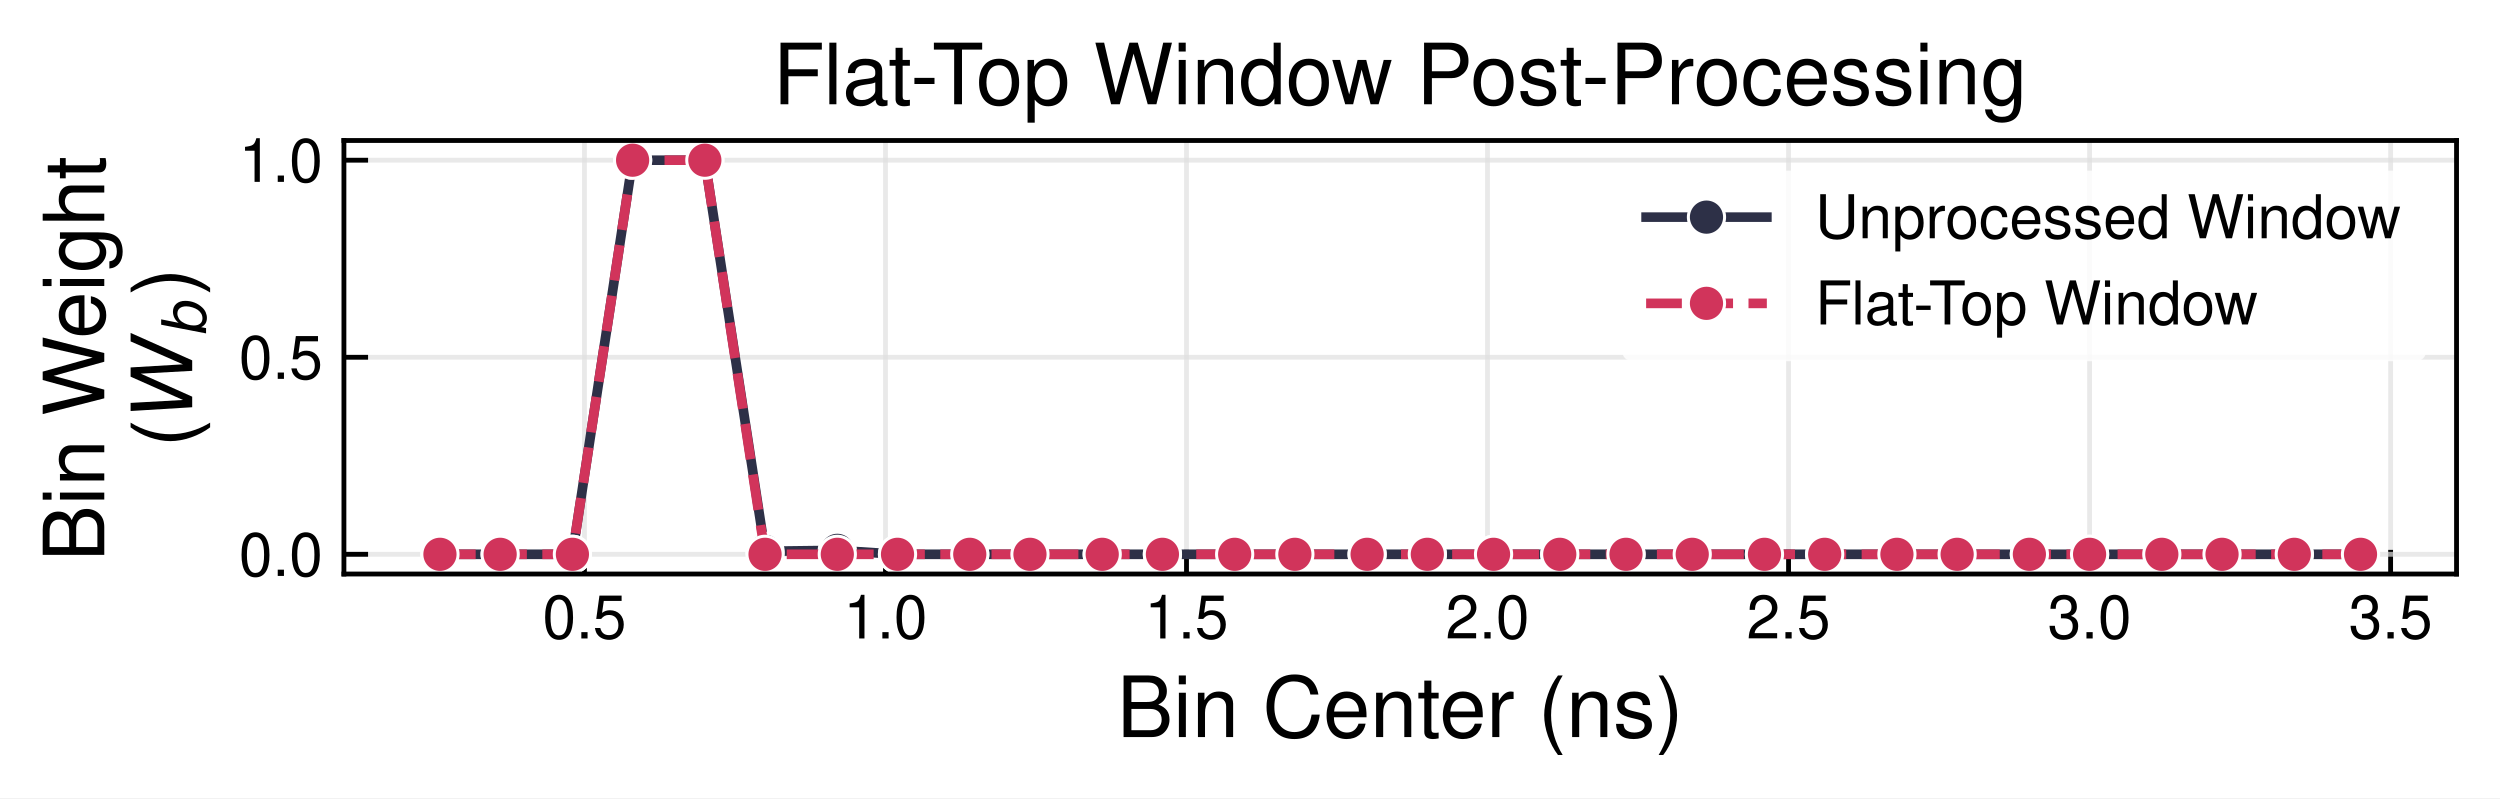
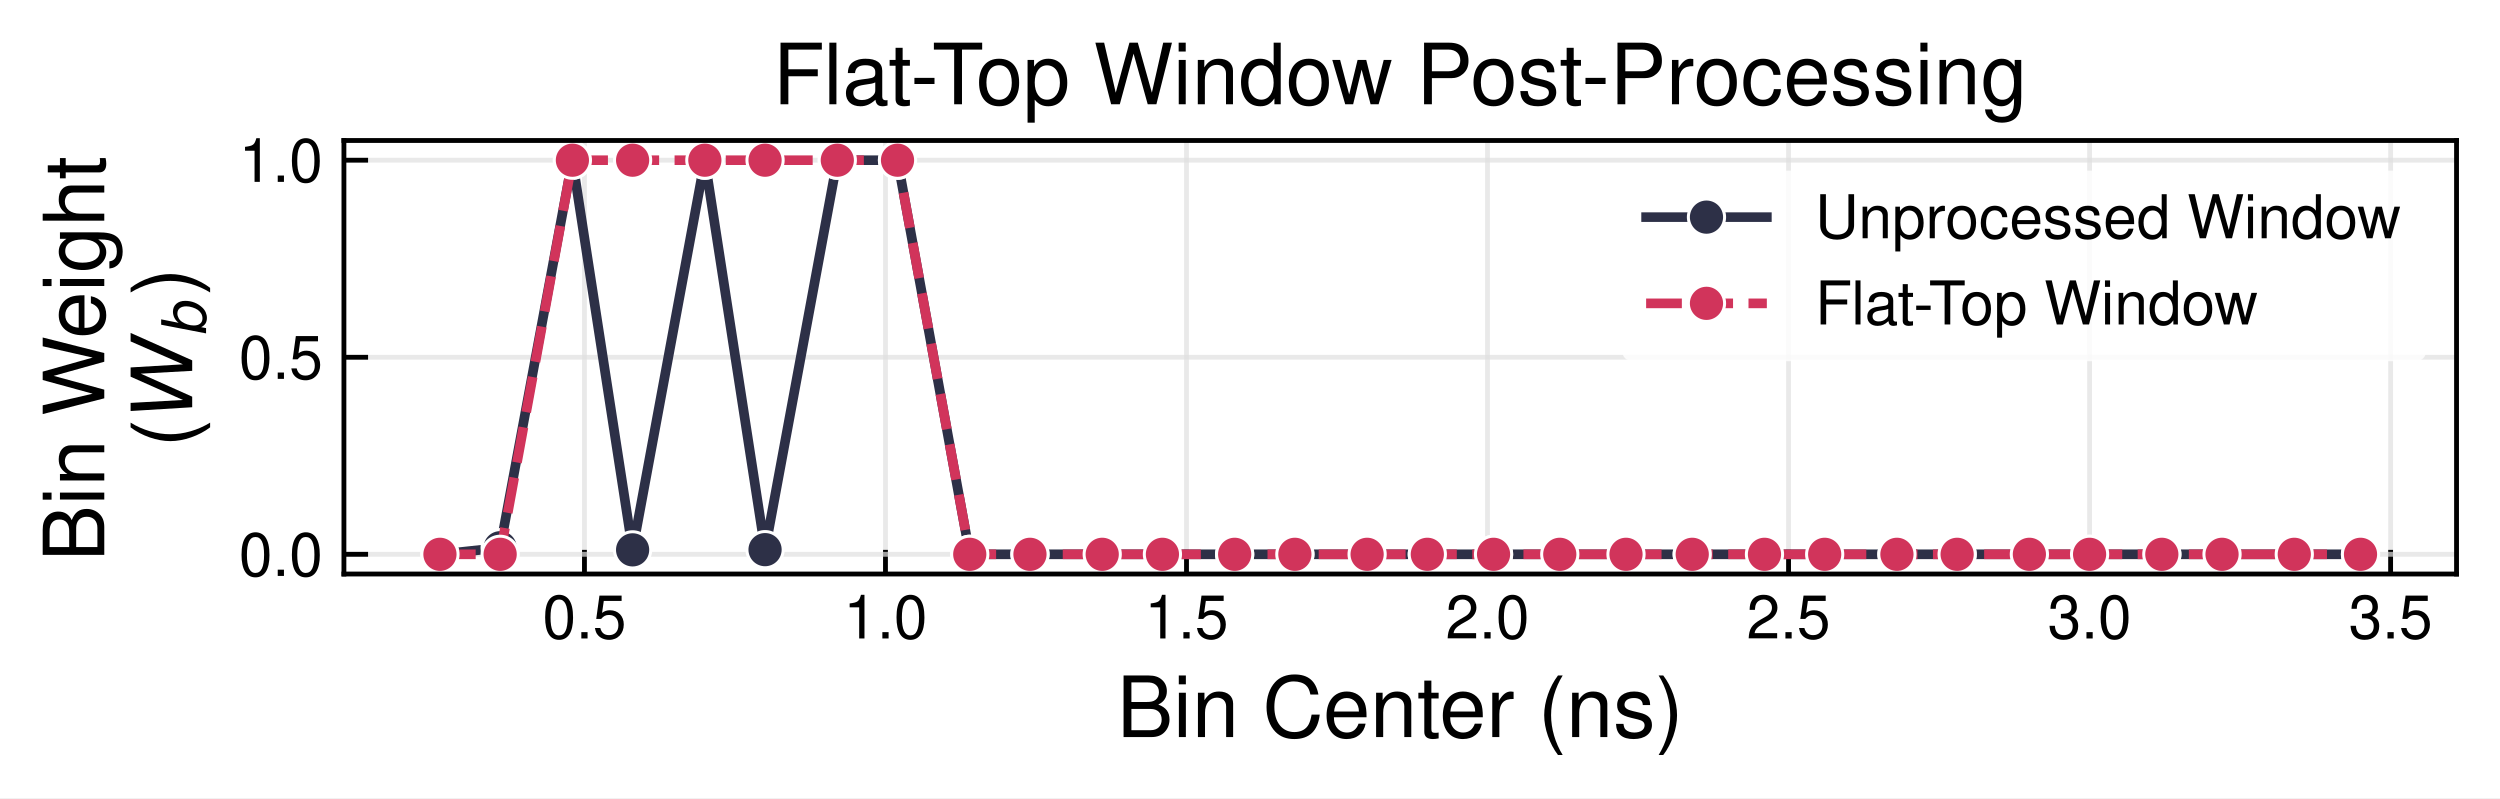
<svg xmlns="http://www.w3.org/2000/svg" xmlns:xlink="http://www.w3.org/1999/xlink" width="414.171pt" height="132.227pt" viewBox="0 0 414.171 132.227" version="1.1">
  <defs>
    <style type="text/css">*{stroke-linejoin: round; stroke-linecap: butt}</style>
  </defs>
  <g id="figure_1">
    <g id="patch_1">
      <path d="M 0 132.227  L 414.171 132.227  L 414.171 0  L 0 0  z " style="fill: #ffffff" />
    </g>
    <g id="axes_1">
      <g id="patch_2">
        <path d="M 56.977 95.096  L 406.971 95.096  L 406.971 23.276  L 56.977 23.276  z " style="fill: #ffffff" />
      </g>
      <g id="matplotlib.axis_1">
        <g id="xtick_1">
          <g id="line2d_1">
-             <path d="M 96.824 95.096  L 96.824 23.276  " clip-path="url(#p6362db6e51)" style="fill: none; stroke: #e0e0e0; stroke-opacity: 0.7; stroke-width: 0.8; stroke-linecap: square" />
+             <path d="M 96.824 95.096  L 96.824 23.276  " clip-path="url(#p16793648be)" style="fill: none; stroke: #e0e0e0; stroke-opacity: 0.7; stroke-width: 0.8; stroke-linecap: square" />
          </g>
          <g id="line2d_2">
            <defs>
-               <path id="m98949910a1" d="M 0 0  L 0 -4  " style="stroke: #000000; stroke-width: 0.8" />
+               <path id="m291f2eb51f" d="M 0 0  L 0 -4  " style="stroke: #000000; stroke-width: 0.8" />
            </defs>
            <g>
-               <use xlink:href="#m98949910a1" x="96.824" y="95.096" style="stroke: #000000; stroke-width: 0.8" />
+               <use xlink:href="#m291f2eb51f" x="96.824" y="95.096" style="stroke: #000000; stroke-width: 0.8" />
            </g>
          </g>
          <g id="text_1">
            <text style="font-size: 10px; font-family: 'Helvetica', 'Arial', sans-serif; text-anchor: middle" x="96.824" y="105.769" transform="rotate(-0 96.82392 105.7691)">0.5</text>
          </g>
        </g>
        <g id="xtick_2">
          <g id="line2d_3">
-             <path d="M 146.695 95.096  L 146.695 23.276  " clip-path="url(#p6362db6e51)" style="fill: none; stroke: #e0e0e0; stroke-opacity: 0.7; stroke-width: 0.8; stroke-linecap: square" />
+             <path d="M 146.695 95.096  L 146.695 23.276  " clip-path="url(#p16793648be)" style="fill: none; stroke: #e0e0e0; stroke-opacity: 0.7; stroke-width: 0.8; stroke-linecap: square" />
          </g>
          <g id="line2d_4">
            <g>
-               <use xlink:href="#m98949910a1" x="146.695" y="95.096" style="stroke: #000000; stroke-width: 0.8" />
+               <use xlink:href="#m291f2eb51f" x="146.695" y="95.096" style="stroke: #000000; stroke-width: 0.8" />
            </g>
          </g>
          <g id="text_2">
            <text style="font-size: 10px; font-family: 'Helvetica', 'Arial', sans-serif; text-anchor: middle" x="146.695" y="105.769" transform="rotate(-0 146.6948 105.7691)">1.0</text>
          </g>
        </g>
        <g id="xtick_3">
          <g id="line2d_5">
-             <path d="M 196.566 95.096  L 196.566 23.276  " clip-path="url(#p6362db6e51)" style="fill: none; stroke: #e0e0e0; stroke-opacity: 0.7; stroke-width: 0.8; stroke-linecap: square" />
+             <path d="M 196.566 95.096  L 196.566 23.276  " clip-path="url(#p16793648be)" style="fill: none; stroke: #e0e0e0; stroke-opacity: 0.7; stroke-width: 0.8; stroke-linecap: square" />
          </g>
          <g id="line2d_6">
            <g>
-               <use xlink:href="#m98949910a1" x="196.566" y="95.096" style="stroke: #000000; stroke-width: 0.8" />
+               <use xlink:href="#m291f2eb51f" x="196.566" y="95.096" style="stroke: #000000; stroke-width: 0.8" />
            </g>
          </g>
          <g id="text_3">
            <text style="font-size: 10px; font-family: 'Helvetica', 'Arial', sans-serif; text-anchor: middle" x="196.566" y="105.769" transform="rotate(-0 196.5656 105.7691)">1.5</text>
          </g>
        </g>
        <g id="xtick_4">
          <g id="line2d_7">
-             <path d="M 246.436 95.096  L 246.436 23.276  " clip-path="url(#p6362db6e51)" style="fill: none; stroke: #e0e0e0; stroke-opacity: 0.7; stroke-width: 0.8; stroke-linecap: square" />
+             <path d="M 246.436 95.096  L 246.436 23.276  " clip-path="url(#p16793648be)" style="fill: none; stroke: #e0e0e0; stroke-opacity: 0.7; stroke-width: 0.8; stroke-linecap: square" />
          </g>
          <g id="line2d_8">
            <g>
-               <use xlink:href="#m98949910a1" x="246.436" y="95.096" style="stroke: #000000; stroke-width: 0.8" />
+               <use xlink:href="#m291f2eb51f" x="246.436" y="95.096" style="stroke: #000000; stroke-width: 0.8" />
            </g>
          </g>
          <g id="text_4">
            <text style="font-size: 10px; font-family: 'Helvetica', 'Arial', sans-serif; text-anchor: middle" x="246.436" y="105.769" transform="rotate(-0 246.4364 105.7691)">2.0</text>
          </g>
        </g>
        <g id="xtick_5">
          <g id="line2d_9">
-             <path d="M 296.307 95.096  L 296.307 23.276  " clip-path="url(#p6362db6e51)" style="fill: none; stroke: #e0e0e0; stroke-opacity: 0.7; stroke-width: 0.8; stroke-linecap: square" />
+             <path d="M 296.307 95.096  L 296.307 23.276  " clip-path="url(#p16793648be)" style="fill: none; stroke: #e0e0e0; stroke-opacity: 0.7; stroke-width: 0.8; stroke-linecap: square" />
          </g>
          <g id="line2d_10">
            <g>
-               <use xlink:href="#m98949910a1" x="296.307" y="95.096" style="stroke: #000000; stroke-width: 0.8" />
+               <use xlink:href="#m291f2eb51f" x="296.307" y="95.096" style="stroke: #000000; stroke-width: 0.8" />
            </g>
          </g>
          <g id="text_5">
            <text style="font-size: 10px; font-family: 'Helvetica', 'Arial', sans-serif; text-anchor: middle" x="296.307" y="105.769" transform="rotate(-0 296.3072 105.7691)">2.5</text>
          </g>
        </g>
        <g id="xtick_6">
          <g id="line2d_11">
-             <path d="M 346.178 95.096  L 346.178 23.276  " clip-path="url(#p6362db6e51)" style="fill: none; stroke: #e0e0e0; stroke-opacity: 0.7; stroke-width: 0.8; stroke-linecap: square" />
+             <path d="M 346.178 95.096  L 346.178 23.276  " clip-path="url(#p16793648be)" style="fill: none; stroke: #e0e0e0; stroke-opacity: 0.7; stroke-width: 0.8; stroke-linecap: square" />
          </g>
          <g id="line2d_12">
            <g>
-               <use xlink:href="#m98949910a1" x="346.178" y="95.096" style="stroke: #000000; stroke-width: 0.8" />
+               <use xlink:href="#m291f2eb51f" x="346.178" y="95.096" style="stroke: #000000; stroke-width: 0.8" />
            </g>
          </g>
          <g id="text_6">
            <text style="font-size: 10px; font-family: 'Helvetica', 'Arial', sans-serif; text-anchor: middle" x="346.178" y="105.769" transform="rotate(-0 346.1781 105.7691)">3.0</text>
          </g>
        </g>
        <g id="xtick_7">
          <g id="line2d_13">
-             <path d="M 396.049 95.096  L 396.049 23.276  " clip-path="url(#p6362db6e51)" style="fill: none; stroke: #e0e0e0; stroke-opacity: 0.7; stroke-width: 0.8; stroke-linecap: square" />
+             <path d="M 396.049 95.096  L 396.049 23.276  " clip-path="url(#p16793648be)" style="fill: none; stroke: #e0e0e0; stroke-opacity: 0.7; stroke-width: 0.8; stroke-linecap: square" />
          </g>
          <g id="line2d_14">
            <g>
-               <use xlink:href="#m98949910a1" x="396.049" y="95.096" style="stroke: #000000; stroke-width: 0.8" />
+               <use xlink:href="#m291f2eb51f" x="396.049" y="95.096" style="stroke: #000000; stroke-width: 0.8" />
            </g>
          </g>
          <g id="text_7">
            <text style="font-size: 10px; font-family: 'Helvetica', 'Arial', sans-serif; text-anchor: middle" x="396.049" y="105.769" transform="rotate(-0 396.0489 105.7691)">3.5</text>
          </g>
        </g>
        <g id="text_8">
          <text style="font-size: 14px; font-family: 'Helvetica', 'Arial', sans-serif; text-anchor: middle" x="231.974" y="122.108" transform="rotate(-0 231.9739 122.1084)">Bin Center (ns)</text>
        </g>
      </g>
      <g id="matplotlib.axis_2">
        <g id="ytick_1">
          <g id="line2d_15">
-             <path d="M 56.977 91.831  L 406.971 91.831  " clip-path="url(#p6362db6e51)" style="fill: none; stroke: #e0e0e0; stroke-opacity: 0.7; stroke-width: 0.8; stroke-linecap: square" />
+             <path d="M 56.977 91.831  L 406.971 91.831  " clip-path="url(#p16793648be)" style="fill: none; stroke: #e0e0e0; stroke-opacity: 0.7; stroke-width: 0.8; stroke-linecap: square" />
          </g>
          <g id="line2d_16">
            <defs>
-               <path id="mbc5a38fbdd" d="M 0 0  L 4 0  " style="stroke: #000000; stroke-width: 0.8" />
+               <path id="m60d3b99fa6" d="M 0 0  L 4 0  " style="stroke: #000000; stroke-width: 0.8" />
            </defs>
            <g>
-               <use xlink:href="#mbc5a38fbdd" x="56.977" y="91.831" style="stroke: #000000; stroke-width: 0.8" />
+               <use xlink:href="#m60d3b99fa6" x="56.977" y="91.831" style="stroke: #000000; stroke-width: 0.8" />
            </g>
          </g>
          <g id="text_9">
            <text style="font-size: 10px; font-family: 'Helvetica', 'Arial', sans-serif; text-anchor: end" x="53.477" y="95.418" transform="rotate(-0 53.47713 95.4178)">0.0</text>
          </g>
        </g>
        <g id="ytick_2">
          <g id="line2d_17">
-             <path d="M 56.977 59.186  L 406.971 59.186  " clip-path="url(#p6362db6e51)" style="fill: none; stroke: #e0e0e0; stroke-opacity: 0.7; stroke-width: 0.8; stroke-linecap: square" />
+             <path d="M 56.977 59.186  L 406.971 59.186  " clip-path="url(#p16793648be)" style="fill: none; stroke: #e0e0e0; stroke-opacity: 0.7; stroke-width: 0.8; stroke-linecap: square" />
          </g>
          <g id="line2d_18">
            <g>
-               <use xlink:href="#mbc5a38fbdd" x="56.977" y="59.186" style="stroke: #000000; stroke-width: 0.8" />
+               <use xlink:href="#m60d3b99fa6" x="56.977" y="59.186" style="stroke: #000000; stroke-width: 0.8" />
            </g>
          </g>
          <g id="text_10">
            <text style="font-size: 10px; font-family: 'Helvetica', 'Arial', sans-serif; text-anchor: end" x="53.477" y="62.772" transform="rotate(-0 53.47713 62.77234)">0.5</text>
          </g>
        </g>
        <g id="ytick_3">
          <g id="line2d_19">
-             <path d="M 56.977 26.54  L 406.971 26.54  " clip-path="url(#p6362db6e51)" style="fill: none; stroke: #e0e0e0; stroke-opacity: 0.7; stroke-width: 0.8; stroke-linecap: square" />
+             <path d="M 56.977 26.54  L 406.971 26.54  " clip-path="url(#p16793648be)" style="fill: none; stroke: #e0e0e0; stroke-opacity: 0.7; stroke-width: 0.8; stroke-linecap: square" />
          </g>
          <g id="line2d_20">
            <g>
-               <use xlink:href="#mbc5a38fbdd" x="56.977" y="26.54" style="stroke: #000000; stroke-width: 0.8" />
+               <use xlink:href="#m60d3b99fa6" x="56.977" y="26.54" style="stroke: #000000; stroke-width: 0.8" />
            </g>
          </g>
          <g id="text_11">
            <text style="font-size: 10px; font-family: 'Helvetica', 'Arial', sans-serif; text-anchor: end" x="53.477" y="30.127" transform="rotate(-0 53.47713 30.12689)">1.0</text>
          </g>
        </g>
        <g id="text_12">
          <text style="font-size: 14px; font-family: 'Helvetica', 'Arial', sans-serif" transform="translate(17.27563 93.03281) rotate(-90)">Bin Weight</text>
          <g transform="translate(32.63712 74.09562) rotate(-90)">
            <text>
              <tspan x="0" y="-0.797" style="font-size: 14px; font-family: 'Helvetica'">(</tspan>
              <tspan x="25.108" y="-0.797" style="font-size: 14px; font-family: 'Helvetica'">)</tspan>
              <tspan x="4.662" y="-0.797" style="font-style: oblique; font-size: 14px; font-family: 'DejaVu Sans'">W</tspan>
              <tspan x="18.505" y="1.5" style="font-style: oblique; font-size: 9.8px; font-family: 'DejaVu Sans'">b</tspan>
            </text>
          </g>
        </g>
      </g>
      <g id="line2d_21">
-         <path d="M 72.886 91.831  L 82.86 91.831  L 94.829 91.831  L 104.803 26.54  L 116.772 26.54  L 126.746 91.332  L 138.715 91.174  L 148.69 91.831  L 160.659 91.831  L 170.633 91.831  L 182.602 91.831  L 192.576 91.831  L 204.545 91.831  L 214.519 91.831  L 226.488 91.831  L 236.462 91.831  L 247.434 91.831  L 258.405 91.831  L 269.377 91.831  L 280.349 91.831  L 292.318 91.831  L 302.292 91.831  L 314.261 91.831  L 324.235 91.831  L 336.204 91.831  L 346.178 91.831  L 358.147 91.831  L 368.121 91.831  L 380.09 91.831  L 391.062 91.831  " clip-path="url(#p6362db6e51)" style="fill: none; stroke: #2d3047; stroke-width: 1.6; stroke-linecap: square" />
+         <path d="M 72.886 91.831  L 82.86 90.742  L 94.829 26.54  L 104.803 91.094  L 116.772 26.54  L 126.746 91.059  L 138.715 26.54  L 148.69 26.54  L 160.659 91.831  L 170.633 91.831  L 182.602 91.831  L 192.576 91.831  L 204.545 91.831  L 214.519 91.831  L 226.488 91.831  L 236.462 91.831  L 247.434 91.831  L 258.405 91.831  L 269.377 91.831  L 280.349 91.831  L 292.318 91.831  L 302.292 91.831  L 314.261 91.831  L 324.235 91.831  L 336.204 91.831  L 346.178 91.831  L 358.147 91.831  L 368.121 91.831  L 380.09 91.831  L 391.062 91.831  " clip-path="url(#p16793648be)" style="fill: none; stroke: #2d3047; stroke-width: 1.6; stroke-linecap: square" />
        <defs>
-           <path id="mc7b5ccae3e" d="M 0 3  C 0.796 3 1.559 2.684 2.121 2.121  C 2.684 1.559 3 0.796 3 0  C 3 -0.796 2.684 -1.559 2.121 -2.121  C 1.559 -2.684 0.796 -3 0 -3  C -0.796 -3 -1.559 -2.684 -2.121 -2.121  C -2.684 -1.559 -3 -0.796 -3 0  C -3 0.796 -2.684 1.559 -2.121 2.121  C -1.559 2.684 -0.796 3 0 3  z " style="stroke: #ffffff; stroke-width: 0.5" />
+           <path id="m4f5cbaa53d" d="M 0 3  C 0.796 3 1.559 2.684 2.121 2.121  C 2.684 1.559 3 0.796 3 0  C 3 -0.796 2.684 -1.559 2.121 -2.121  C 1.559 -2.684 0.796 -3 0 -3  C -0.796 -3 -1.559 -2.684 -2.121 -2.121  C -2.684 -1.559 -3 -0.796 -3 0  C -3 0.796 -2.684 1.559 -2.121 2.121  C -1.559 2.684 -0.796 3 0 3  z " style="stroke: #ffffff; stroke-width: 0.5" />
        </defs>
-         <g clip-path="url(#p6362db6e51)">
-           <use xlink:href="#mc7b5ccae3e" x="72.886" y="91.831" style="fill: #2d3047; stroke: #ffffff; stroke-width: 0.5" />
-           <use xlink:href="#mc7b5ccae3e" x="82.86" y="91.831" style="fill: #2d3047; stroke: #ffffff; stroke-width: 0.5" />
-           <use xlink:href="#mc7b5ccae3e" x="94.829" y="91.831" style="fill: #2d3047; stroke: #ffffff; stroke-width: 0.5" />
-           <use xlink:href="#mc7b5ccae3e" x="104.803" y="26.54" style="fill: #2d3047; stroke: #ffffff; stroke-width: 0.5" />
-           <use xlink:href="#mc7b5ccae3e" x="116.772" y="26.54" style="fill: #2d3047; stroke: #ffffff; stroke-width: 0.5" />
-           <use xlink:href="#mc7b5ccae3e" x="126.746" y="91.332" style="fill: #2d3047; stroke: #ffffff; stroke-width: 0.5" />
-           <use xlink:href="#mc7b5ccae3e" x="138.715" y="91.174" style="fill: #2d3047; stroke: #ffffff; stroke-width: 0.5" />
-           <use xlink:href="#mc7b5ccae3e" x="148.69" y="91.831" style="fill: #2d3047; stroke: #ffffff; stroke-width: 0.5" />
-           <use xlink:href="#mc7b5ccae3e" x="160.659" y="91.831" style="fill: #2d3047; stroke: #ffffff; stroke-width: 0.5" />
-           <use xlink:href="#mc7b5ccae3e" x="170.633" y="91.831" style="fill: #2d3047; stroke: #ffffff; stroke-width: 0.5" />
-           <use xlink:href="#mc7b5ccae3e" x="182.602" y="91.831" style="fill: #2d3047; stroke: #ffffff; stroke-width: 0.5" />
-           <use xlink:href="#mc7b5ccae3e" x="192.576" y="91.831" style="fill: #2d3047; stroke: #ffffff; stroke-width: 0.5" />
-           <use xlink:href="#mc7b5ccae3e" x="204.545" y="91.831" style="fill: #2d3047; stroke: #ffffff; stroke-width: 0.5" />
-           <use xlink:href="#mc7b5ccae3e" x="214.519" y="91.831" style="fill: #2d3047; stroke: #ffffff; stroke-width: 0.5" />
-           <use xlink:href="#mc7b5ccae3e" x="226.488" y="91.831" style="fill: #2d3047; stroke: #ffffff; stroke-width: 0.5" />
-           <use xlink:href="#mc7b5ccae3e" x="236.462" y="91.831" style="fill: #2d3047; stroke: #ffffff; stroke-width: 0.5" />
-           <use xlink:href="#mc7b5ccae3e" x="247.434" y="91.831" style="fill: #2d3047; stroke: #ffffff; stroke-width: 0.5" />
-           <use xlink:href="#mc7b5ccae3e" x="258.405" y="91.831" style="fill: #2d3047; stroke: #ffffff; stroke-width: 0.5" />
-           <use xlink:href="#mc7b5ccae3e" x="269.377" y="91.831" style="fill: #2d3047; stroke: #ffffff; stroke-width: 0.5" />
-           <use xlink:href="#mc7b5ccae3e" x="280.349" y="91.831" style="fill: #2d3047; stroke: #ffffff; stroke-width: 0.5" />
-           <use xlink:href="#mc7b5ccae3e" x="292.318" y="91.831" style="fill: #2d3047; stroke: #ffffff; stroke-width: 0.5" />
-           <use xlink:href="#mc7b5ccae3e" x="302.292" y="91.831" style="fill: #2d3047; stroke: #ffffff; stroke-width: 0.5" />
-           <use xlink:href="#mc7b5ccae3e" x="314.261" y="91.831" style="fill: #2d3047; stroke: #ffffff; stroke-width: 0.5" />
-           <use xlink:href="#mc7b5ccae3e" x="324.235" y="91.831" style="fill: #2d3047; stroke: #ffffff; stroke-width: 0.5" />
-           <use xlink:href="#mc7b5ccae3e" x="336.204" y="91.831" style="fill: #2d3047; stroke: #ffffff; stroke-width: 0.5" />
-           <use xlink:href="#mc7b5ccae3e" x="346.178" y="91.831" style="fill: #2d3047; stroke: #ffffff; stroke-width: 0.5" />
-           <use xlink:href="#mc7b5ccae3e" x="358.147" y="91.831" style="fill: #2d3047; stroke: #ffffff; stroke-width: 0.5" />
-           <use xlink:href="#mc7b5ccae3e" x="368.121" y="91.831" style="fill: #2d3047; stroke: #ffffff; stroke-width: 0.5" />
-           <use xlink:href="#mc7b5ccae3e" x="380.09" y="91.831" style="fill: #2d3047; stroke: #ffffff; stroke-width: 0.5" />
-           <use xlink:href="#mc7b5ccae3e" x="391.062" y="91.831" style="fill: #2d3047; stroke: #ffffff; stroke-width: 0.5" />
+         <g clip-path="url(#p16793648be)">
+           <use xlink:href="#m4f5cbaa53d" x="72.886" y="91.831" style="fill: #2d3047; stroke: #ffffff; stroke-width: 0.5" />
+           <use xlink:href="#m4f5cbaa53d" x="82.86" y="90.742" style="fill: #2d3047; stroke: #ffffff; stroke-width: 0.5" />
+           <use xlink:href="#m4f5cbaa53d" x="94.829" y="26.54" style="fill: #2d3047; stroke: #ffffff; stroke-width: 0.5" />
+           <use xlink:href="#m4f5cbaa53d" x="104.803" y="91.094" style="fill: #2d3047; stroke: #ffffff; stroke-width: 0.5" />
+           <use xlink:href="#m4f5cbaa53d" x="116.772" y="26.54" style="fill: #2d3047; stroke: #ffffff; stroke-width: 0.5" />
+           <use xlink:href="#m4f5cbaa53d" x="126.746" y="91.059" style="fill: #2d3047; stroke: #ffffff; stroke-width: 0.5" />
+           <use xlink:href="#m4f5cbaa53d" x="138.715" y="26.54" style="fill: #2d3047; stroke: #ffffff; stroke-width: 0.5" />
+           <use xlink:href="#m4f5cbaa53d" x="148.69" y="26.54" style="fill: #2d3047; stroke: #ffffff; stroke-width: 0.5" />
+           <use xlink:href="#m4f5cbaa53d" x="160.659" y="91.831" style="fill: #2d3047; stroke: #ffffff; stroke-width: 0.5" />
+           <use xlink:href="#m4f5cbaa53d" x="170.633" y="91.831" style="fill: #2d3047; stroke: #ffffff; stroke-width: 0.5" />
+           <use xlink:href="#m4f5cbaa53d" x="182.602" y="91.831" style="fill: #2d3047; stroke: #ffffff; stroke-width: 0.5" />
+           <use xlink:href="#m4f5cbaa53d" x="192.576" y="91.831" style="fill: #2d3047; stroke: #ffffff; stroke-width: 0.5" />
+           <use xlink:href="#m4f5cbaa53d" x="204.545" y="91.831" style="fill: #2d3047; stroke: #ffffff; stroke-width: 0.5" />
+           <use xlink:href="#m4f5cbaa53d" x="214.519" y="91.831" style="fill: #2d3047; stroke: #ffffff; stroke-width: 0.5" />
+           <use xlink:href="#m4f5cbaa53d" x="226.488" y="91.831" style="fill: #2d3047; stroke: #ffffff; stroke-width: 0.5" />
+           <use xlink:href="#m4f5cbaa53d" x="236.462" y="91.831" style="fill: #2d3047; stroke: #ffffff; stroke-width: 0.5" />
+           <use xlink:href="#m4f5cbaa53d" x="247.434" y="91.831" style="fill: #2d3047; stroke: #ffffff; stroke-width: 0.5" />
+           <use xlink:href="#m4f5cbaa53d" x="258.405" y="91.831" style="fill: #2d3047; stroke: #ffffff; stroke-width: 0.5" />
+           <use xlink:href="#m4f5cbaa53d" x="269.377" y="91.831" style="fill: #2d3047; stroke: #ffffff; stroke-width: 0.5" />
+           <use xlink:href="#m4f5cbaa53d" x="280.349" y="91.831" style="fill: #2d3047; stroke: #ffffff; stroke-width: 0.5" />
+           <use xlink:href="#m4f5cbaa53d" x="292.318" y="91.831" style="fill: #2d3047; stroke: #ffffff; stroke-width: 0.5" />
+           <use xlink:href="#m4f5cbaa53d" x="302.292" y="91.831" style="fill: #2d3047; stroke: #ffffff; stroke-width: 0.5" />
+           <use xlink:href="#m4f5cbaa53d" x="314.261" y="91.831" style="fill: #2d3047; stroke: #ffffff; stroke-width: 0.5" />
+           <use xlink:href="#m4f5cbaa53d" x="324.235" y="91.831" style="fill: #2d3047; stroke: #ffffff; stroke-width: 0.5" />
+           <use xlink:href="#m4f5cbaa53d" x="336.204" y="91.831" style="fill: #2d3047; stroke: #ffffff; stroke-width: 0.5" />
+           <use xlink:href="#m4f5cbaa53d" x="346.178" y="91.831" style="fill: #2d3047; stroke: #ffffff; stroke-width: 0.5" />
+           <use xlink:href="#m4f5cbaa53d" x="358.147" y="91.831" style="fill: #2d3047; stroke: #ffffff; stroke-width: 0.5" />
+           <use xlink:href="#m4f5cbaa53d" x="368.121" y="91.831" style="fill: #2d3047; stroke: #ffffff; stroke-width: 0.5" />
+           <use xlink:href="#m4f5cbaa53d" x="380.09" y="91.831" style="fill: #2d3047; stroke: #ffffff; stroke-width: 0.5" />
+           <use xlink:href="#m4f5cbaa53d" x="391.062" y="91.831" style="fill: #2d3047; stroke: #ffffff; stroke-width: 0.5" />
        </g>
      </g>
      <g id="line2d_22">
-         <path d="M 72.886 91.831  L 82.86 91.831  L 94.829 91.831  L 104.803 26.54  L 116.772 26.54  L 126.746 91.831  L 138.715 91.831  L 148.69 91.831  L 160.659 91.831  L 170.633 91.831  L 182.602 91.831  L 192.576 91.831  L 204.545 91.831  L 214.519 91.831  L 226.488 91.831  L 236.462 91.831  L 247.434 91.831  L 258.405 91.831  L 269.377 91.831  L 280.349 91.831  L 292.318 91.831  L 302.292 91.831  L 314.261 91.831  L 324.235 91.831  L 336.204 91.831  L 346.178 91.831  L 358.147 91.831  L 368.121 91.831  L 380.09 91.831  L 391.062 91.831  " clip-path="url(#p6362db6e51)" style="fill: none; stroke-dasharray: 5.92,2.56; stroke-dashoffset: 0; stroke: #d1345b; stroke-width: 1.6" />
+         <path d="M 72.886 91.831  L 82.86 91.831  L 94.829 26.54  L 104.803 26.54  L 116.772 26.54  L 126.746 26.54  L 138.715 26.54  L 148.69 26.54  L 160.659 91.831  L 170.633 91.831  L 182.602 91.831  L 192.576 91.831  L 204.545 91.831  L 214.519 91.831  L 226.488 91.831  L 236.462 91.831  L 247.434 91.831  L 258.405 91.831  L 269.377 91.831  L 280.349 91.831  L 292.318 91.831  L 302.292 91.831  L 314.261 91.831  L 324.235 91.831  L 336.204 91.831  L 346.178 91.831  L 358.147 91.831  L 368.121 91.831  L 380.09 91.831  L 391.062 91.831  " clip-path="url(#p16793648be)" style="fill: none; stroke-dasharray: 5.92,2.56; stroke-dashoffset: 0; stroke: #d1345b; stroke-width: 1.6" />
        <defs>
-           <path id="m4d05e0f88b" d="M 0 3  C 0.796 3 1.559 2.684 2.121 2.121  C 2.684 1.559 3 0.796 3 0  C 3 -0.796 2.684 -1.559 2.121 -2.121  C 1.559 -2.684 0.796 -3 0 -3  C -0.796 -3 -1.559 -2.684 -2.121 -2.121  C -2.684 -1.559 -3 -0.796 -3 0  C -3 0.796 -2.684 1.559 -2.121 2.121  C -1.559 2.684 -0.796 3 0 3  z " style="stroke: #ffffff; stroke-width: 0.5" />
+           <path id="me035257198" d="M 0 3  C 0.796 3 1.559 2.684 2.121 2.121  C 2.684 1.559 3 0.796 3 0  C 3 -0.796 2.684 -1.559 2.121 -2.121  C 1.559 -2.684 0.796 -3 0 -3  C -0.796 -3 -1.559 -2.684 -2.121 -2.121  C -2.684 -1.559 -3 -0.796 -3 0  C -3 0.796 -2.684 1.559 -2.121 2.121  C -1.559 2.684 -0.796 3 0 3  z " style="stroke: #ffffff; stroke-width: 0.5" />
        </defs>
-         <g clip-path="url(#p6362db6e51)">
-           <use xlink:href="#m4d05e0f88b" x="72.886" y="91.831" style="fill: #d1345b; stroke: #ffffff; stroke-width: 0.5" />
-           <use xlink:href="#m4d05e0f88b" x="82.86" y="91.831" style="fill: #d1345b; stroke: #ffffff; stroke-width: 0.5" />
-           <use xlink:href="#m4d05e0f88b" x="94.829" y="91.831" style="fill: #d1345b; stroke: #ffffff; stroke-width: 0.5" />
-           <use xlink:href="#m4d05e0f88b" x="104.803" y="26.54" style="fill: #d1345b; stroke: #ffffff; stroke-width: 0.5" />
-           <use xlink:href="#m4d05e0f88b" x="116.772" y="26.54" style="fill: #d1345b; stroke: #ffffff; stroke-width: 0.5" />
-           <use xlink:href="#m4d05e0f88b" x="126.746" y="91.831" style="fill: #d1345b; stroke: #ffffff; stroke-width: 0.5" />
-           <use xlink:href="#m4d05e0f88b" x="138.715" y="91.831" style="fill: #d1345b; stroke: #ffffff; stroke-width: 0.5" />
-           <use xlink:href="#m4d05e0f88b" x="148.69" y="91.831" style="fill: #d1345b; stroke: #ffffff; stroke-width: 0.5" />
-           <use xlink:href="#m4d05e0f88b" x="160.659" y="91.831" style="fill: #d1345b; stroke: #ffffff; stroke-width: 0.5" />
-           <use xlink:href="#m4d05e0f88b" x="170.633" y="91.831" style="fill: #d1345b; stroke: #ffffff; stroke-width: 0.5" />
-           <use xlink:href="#m4d05e0f88b" x="182.602" y="91.831" style="fill: #d1345b; stroke: #ffffff; stroke-width: 0.5" />
-           <use xlink:href="#m4d05e0f88b" x="192.576" y="91.831" style="fill: #d1345b; stroke: #ffffff; stroke-width: 0.5" />
-           <use xlink:href="#m4d05e0f88b" x="204.545" y="91.831" style="fill: #d1345b; stroke: #ffffff; stroke-width: 0.5" />
-           <use xlink:href="#m4d05e0f88b" x="214.519" y="91.831" style="fill: #d1345b; stroke: #ffffff; stroke-width: 0.5" />
-           <use xlink:href="#m4d05e0f88b" x="226.488" y="91.831" style="fill: #d1345b; stroke: #ffffff; stroke-width: 0.5" />
-           <use xlink:href="#m4d05e0f88b" x="236.462" y="91.831" style="fill: #d1345b; stroke: #ffffff; stroke-width: 0.5" />
-           <use xlink:href="#m4d05e0f88b" x="247.434" y="91.831" style="fill: #d1345b; stroke: #ffffff; stroke-width: 0.5" />
-           <use xlink:href="#m4d05e0f88b" x="258.405" y="91.831" style="fill: #d1345b; stroke: #ffffff; stroke-width: 0.5" />
-           <use xlink:href="#m4d05e0f88b" x="269.377" y="91.831" style="fill: #d1345b; stroke: #ffffff; stroke-width: 0.5" />
-           <use xlink:href="#m4d05e0f88b" x="280.349" y="91.831" style="fill: #d1345b; stroke: #ffffff; stroke-width: 0.5" />
-           <use xlink:href="#m4d05e0f88b" x="292.318" y="91.831" style="fill: #d1345b; stroke: #ffffff; stroke-width: 0.5" />
-           <use xlink:href="#m4d05e0f88b" x="302.292" y="91.831" style="fill: #d1345b; stroke: #ffffff; stroke-width: 0.5" />
-           <use xlink:href="#m4d05e0f88b" x="314.261" y="91.831" style="fill: #d1345b; stroke: #ffffff; stroke-width: 0.5" />
-           <use xlink:href="#m4d05e0f88b" x="324.235" y="91.831" style="fill: #d1345b; stroke: #ffffff; stroke-width: 0.5" />
-           <use xlink:href="#m4d05e0f88b" x="336.204" y="91.831" style="fill: #d1345b; stroke: #ffffff; stroke-width: 0.5" />
-           <use xlink:href="#m4d05e0f88b" x="346.178" y="91.831" style="fill: #d1345b; stroke: #ffffff; stroke-width: 0.5" />
-           <use xlink:href="#m4d05e0f88b" x="358.147" y="91.831" style="fill: #d1345b; stroke: #ffffff; stroke-width: 0.5" />
-           <use xlink:href="#m4d05e0f88b" x="368.121" y="91.831" style="fill: #d1345b; stroke: #ffffff; stroke-width: 0.5" />
-           <use xlink:href="#m4d05e0f88b" x="380.09" y="91.831" style="fill: #d1345b; stroke: #ffffff; stroke-width: 0.5" />
-           <use xlink:href="#m4d05e0f88b" x="391.062" y="91.831" style="fill: #d1345b; stroke: #ffffff; stroke-width: 0.5" />
+         <g clip-path="url(#p16793648be)">
+           <use xlink:href="#me035257198" x="72.886" y="91.831" style="fill: #d1345b; stroke: #ffffff; stroke-width: 0.5" />
+           <use xlink:href="#me035257198" x="82.86" y="91.831" style="fill: #d1345b; stroke: #ffffff; stroke-width: 0.5" />
+           <use xlink:href="#me035257198" x="94.829" y="26.54" style="fill: #d1345b; stroke: #ffffff; stroke-width: 0.5" />
+           <use xlink:href="#me035257198" x="104.803" y="26.54" style="fill: #d1345b; stroke: #ffffff; stroke-width: 0.5" />
+           <use xlink:href="#me035257198" x="116.772" y="26.54" style="fill: #d1345b; stroke: #ffffff; stroke-width: 0.5" />
+           <use xlink:href="#me035257198" x="126.746" y="26.54" style="fill: #d1345b; stroke: #ffffff; stroke-width: 0.5" />
+           <use xlink:href="#me035257198" x="138.715" y="26.54" style="fill: #d1345b; stroke: #ffffff; stroke-width: 0.5" />
+           <use xlink:href="#me035257198" x="148.69" y="26.54" style="fill: #d1345b; stroke: #ffffff; stroke-width: 0.5" />
+           <use xlink:href="#me035257198" x="160.659" y="91.831" style="fill: #d1345b; stroke: #ffffff; stroke-width: 0.5" />
+           <use xlink:href="#me035257198" x="170.633" y="91.831" style="fill: #d1345b; stroke: #ffffff; stroke-width: 0.5" />
+           <use xlink:href="#me035257198" x="182.602" y="91.831" style="fill: #d1345b; stroke: #ffffff; stroke-width: 0.5" />
+           <use xlink:href="#me035257198" x="192.576" y="91.831" style="fill: #d1345b; stroke: #ffffff; stroke-width: 0.5" />
+           <use xlink:href="#me035257198" x="204.545" y="91.831" style="fill: #d1345b; stroke: #ffffff; stroke-width: 0.5" />
+           <use xlink:href="#me035257198" x="214.519" y="91.831" style="fill: #d1345b; stroke: #ffffff; stroke-width: 0.5" />
+           <use xlink:href="#me035257198" x="226.488" y="91.831" style="fill: #d1345b; stroke: #ffffff; stroke-width: 0.5" />
+           <use xlink:href="#me035257198" x="236.462" y="91.831" style="fill: #d1345b; stroke: #ffffff; stroke-width: 0.5" />
+           <use xlink:href="#me035257198" x="247.434" y="91.831" style="fill: #d1345b; stroke: #ffffff; stroke-width: 0.5" />
+           <use xlink:href="#me035257198" x="258.405" y="91.831" style="fill: #d1345b; stroke: #ffffff; stroke-width: 0.5" />
+           <use xlink:href="#me035257198" x="269.377" y="91.831" style="fill: #d1345b; stroke: #ffffff; stroke-width: 0.5" />
+           <use xlink:href="#me035257198" x="280.349" y="91.831" style="fill: #d1345b; stroke: #ffffff; stroke-width: 0.5" />
+           <use xlink:href="#me035257198" x="292.318" y="91.831" style="fill: #d1345b; stroke: #ffffff; stroke-width: 0.5" />
+           <use xlink:href="#me035257198" x="302.292" y="91.831" style="fill: #d1345b; stroke: #ffffff; stroke-width: 0.5" />
+           <use xlink:href="#me035257198" x="314.261" y="91.831" style="fill: #d1345b; stroke: #ffffff; stroke-width: 0.5" />
+           <use xlink:href="#me035257198" x="324.235" y="91.831" style="fill: #d1345b; stroke: #ffffff; stroke-width: 0.5" />
+           <use xlink:href="#me035257198" x="336.204" y="91.831" style="fill: #d1345b; stroke: #ffffff; stroke-width: 0.5" />
+           <use xlink:href="#me035257198" x="346.178" y="91.831" style="fill: #d1345b; stroke: #ffffff; stroke-width: 0.5" />
+           <use xlink:href="#me035257198" x="358.147" y="91.831" style="fill: #d1345b; stroke: #ffffff; stroke-width: 0.5" />
+           <use xlink:href="#me035257198" x="368.121" y="91.831" style="fill: #d1345b; stroke: #ffffff; stroke-width: 0.5" />
+           <use xlink:href="#me035257198" x="380.09" y="91.831" style="fill: #d1345b; stroke: #ffffff; stroke-width: 0.5" />
+           <use xlink:href="#me035257198" x="391.062" y="91.831" style="fill: #d1345b; stroke: #ffffff; stroke-width: 0.5" />
        </g>
      </g>
      <g id="patch_3">
        <path d="M 56.977 95.096  L 56.977 23.276  " style="fill: none; stroke: #000000; stroke-width: 0.8; stroke-linejoin: miter; stroke-linecap: square" />
      </g>
      <g id="patch_4">
        <path d="M 406.971 95.096  L 406.971 23.276  " style="fill: none; stroke: #000000; stroke-width: 0.8; stroke-linejoin: miter; stroke-linecap: square" />
      </g>
      <g id="patch_5">
        <path d="M 56.977 95.096  L 406.971 95.096  " style="fill: none; stroke: #000000; stroke-width: 0.8; stroke-linejoin: miter; stroke-linecap: square" />
      </g>
      <g id="patch_6">
        <path d="M 56.977 23.276  L 406.971 23.276  " style="fill: none; stroke: #000000; stroke-width: 0.8; stroke-linejoin: miter; stroke-linecap: square" />
      </g>
      <g id="text_13">
        <text style="font-size: 14px; font-family: 'Helvetica', 'Arial', sans-serif; text-anchor: middle" x="231.974" y="17.276" transform="rotate(-0 231.9739 17.27563)">Flat-Top Window Post-Processing</text>
      </g>
      <g id="legend_1">
        <g id="patch_7">
          <path d="M 270.71 59.838  L 399.971 59.838  Q 401.971 59.838 401.971 57.838  L 401.971 30.276  Q 401.971 28.276 399.971 28.276  L 270.71 28.276  Q 268.71 28.276 268.71 30.276  L 268.71 57.838  Q 268.71 59.838 270.71 59.838  z " style="fill: #ffffff; opacity: 0.8" />
        </g>
        <g id="line2d_23">
          <path d="M 272.71 35.972  L 282.71 35.972  L 292.71 35.972  " style="fill: none; stroke: #2d3047; stroke-width: 1.6; stroke-linecap: square" />
          <g>
-             <use xlink:href="#mc7b5ccae3e" x="282.71" y="35.972" style="fill: #2d3047; stroke: #ffffff; stroke-width: 0.5" />
+             <use xlink:href="#m4f5cbaa53d" x="282.71" y="35.972" style="fill: #2d3047; stroke: #ffffff; stroke-width: 0.5" />
          </g>
        </g>
        <g id="text_14">
          <text style="font-size: 10px; font-family: 'Helvetica', 'Arial', sans-serif; text-anchor: start" x="300.71" y="39.472" transform="rotate(-0 300.7097 39.4725)">Unprocessed Window</text>
        </g>
        <g id="line2d_24">
          <path d="M 272.71 50.254  L 282.71 50.254  L 292.71 50.254  " style="fill: none; stroke-dasharray: 5.92,2.56; stroke-dashoffset: 0; stroke: #d1345b; stroke-width: 1.6" />
          <g>
-             <use xlink:href="#m4d05e0f88b" x="282.71" y="50.254" style="fill: #d1345b; stroke: #ffffff; stroke-width: 0.5" />
+             <use xlink:href="#me035257198" x="282.71" y="50.254" style="fill: #d1345b; stroke: #ffffff; stroke-width: 0.5" />
          </g>
        </g>
        <g id="text_15">
          <text style="font-size: 10px; font-family: 'Helvetica', 'Arial', sans-serif; text-anchor: start" x="300.71" y="53.754" transform="rotate(-0 300.7097 53.75375)">Flat-Top Window</text>
        </g>
      </g>
    </g>
  </g>
  <defs>
-     <clipPath id="p6362db6e51">
+     <clipPath id="p16793648be">
      <rect x="56.977" y="23.276" width="349.993" height="71.82" />
    </clipPath>
  </defs>
</svg>
